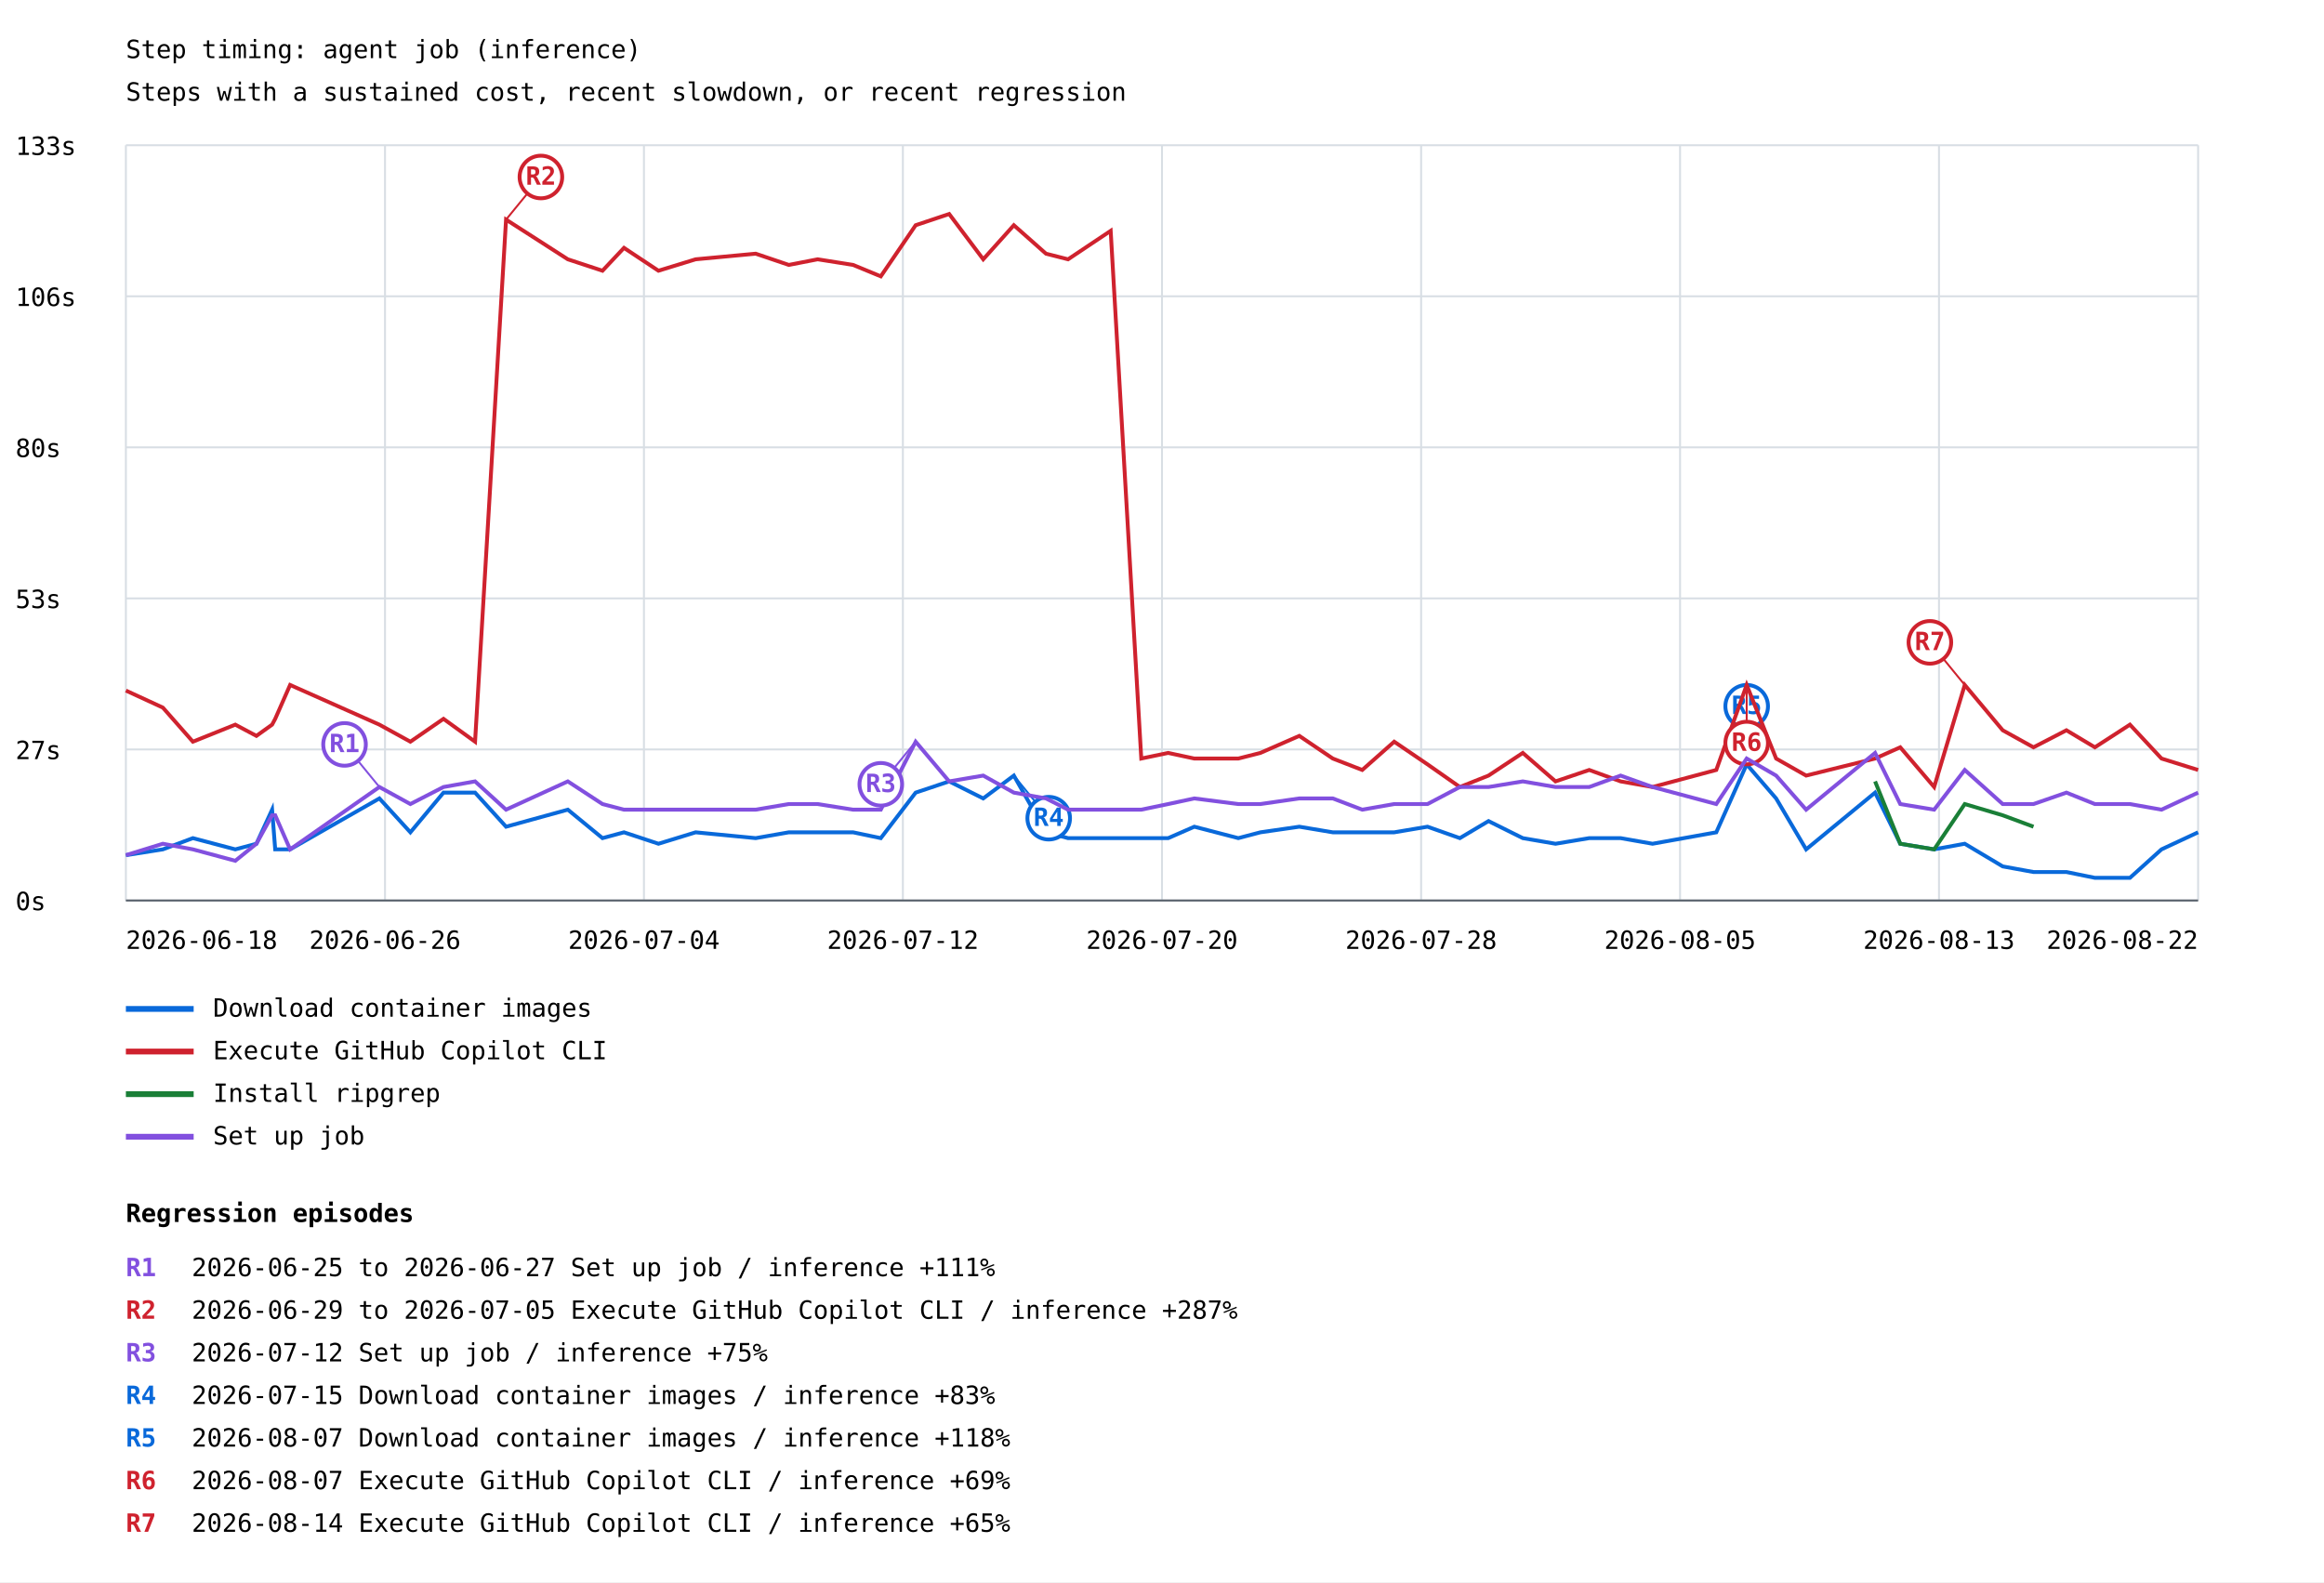
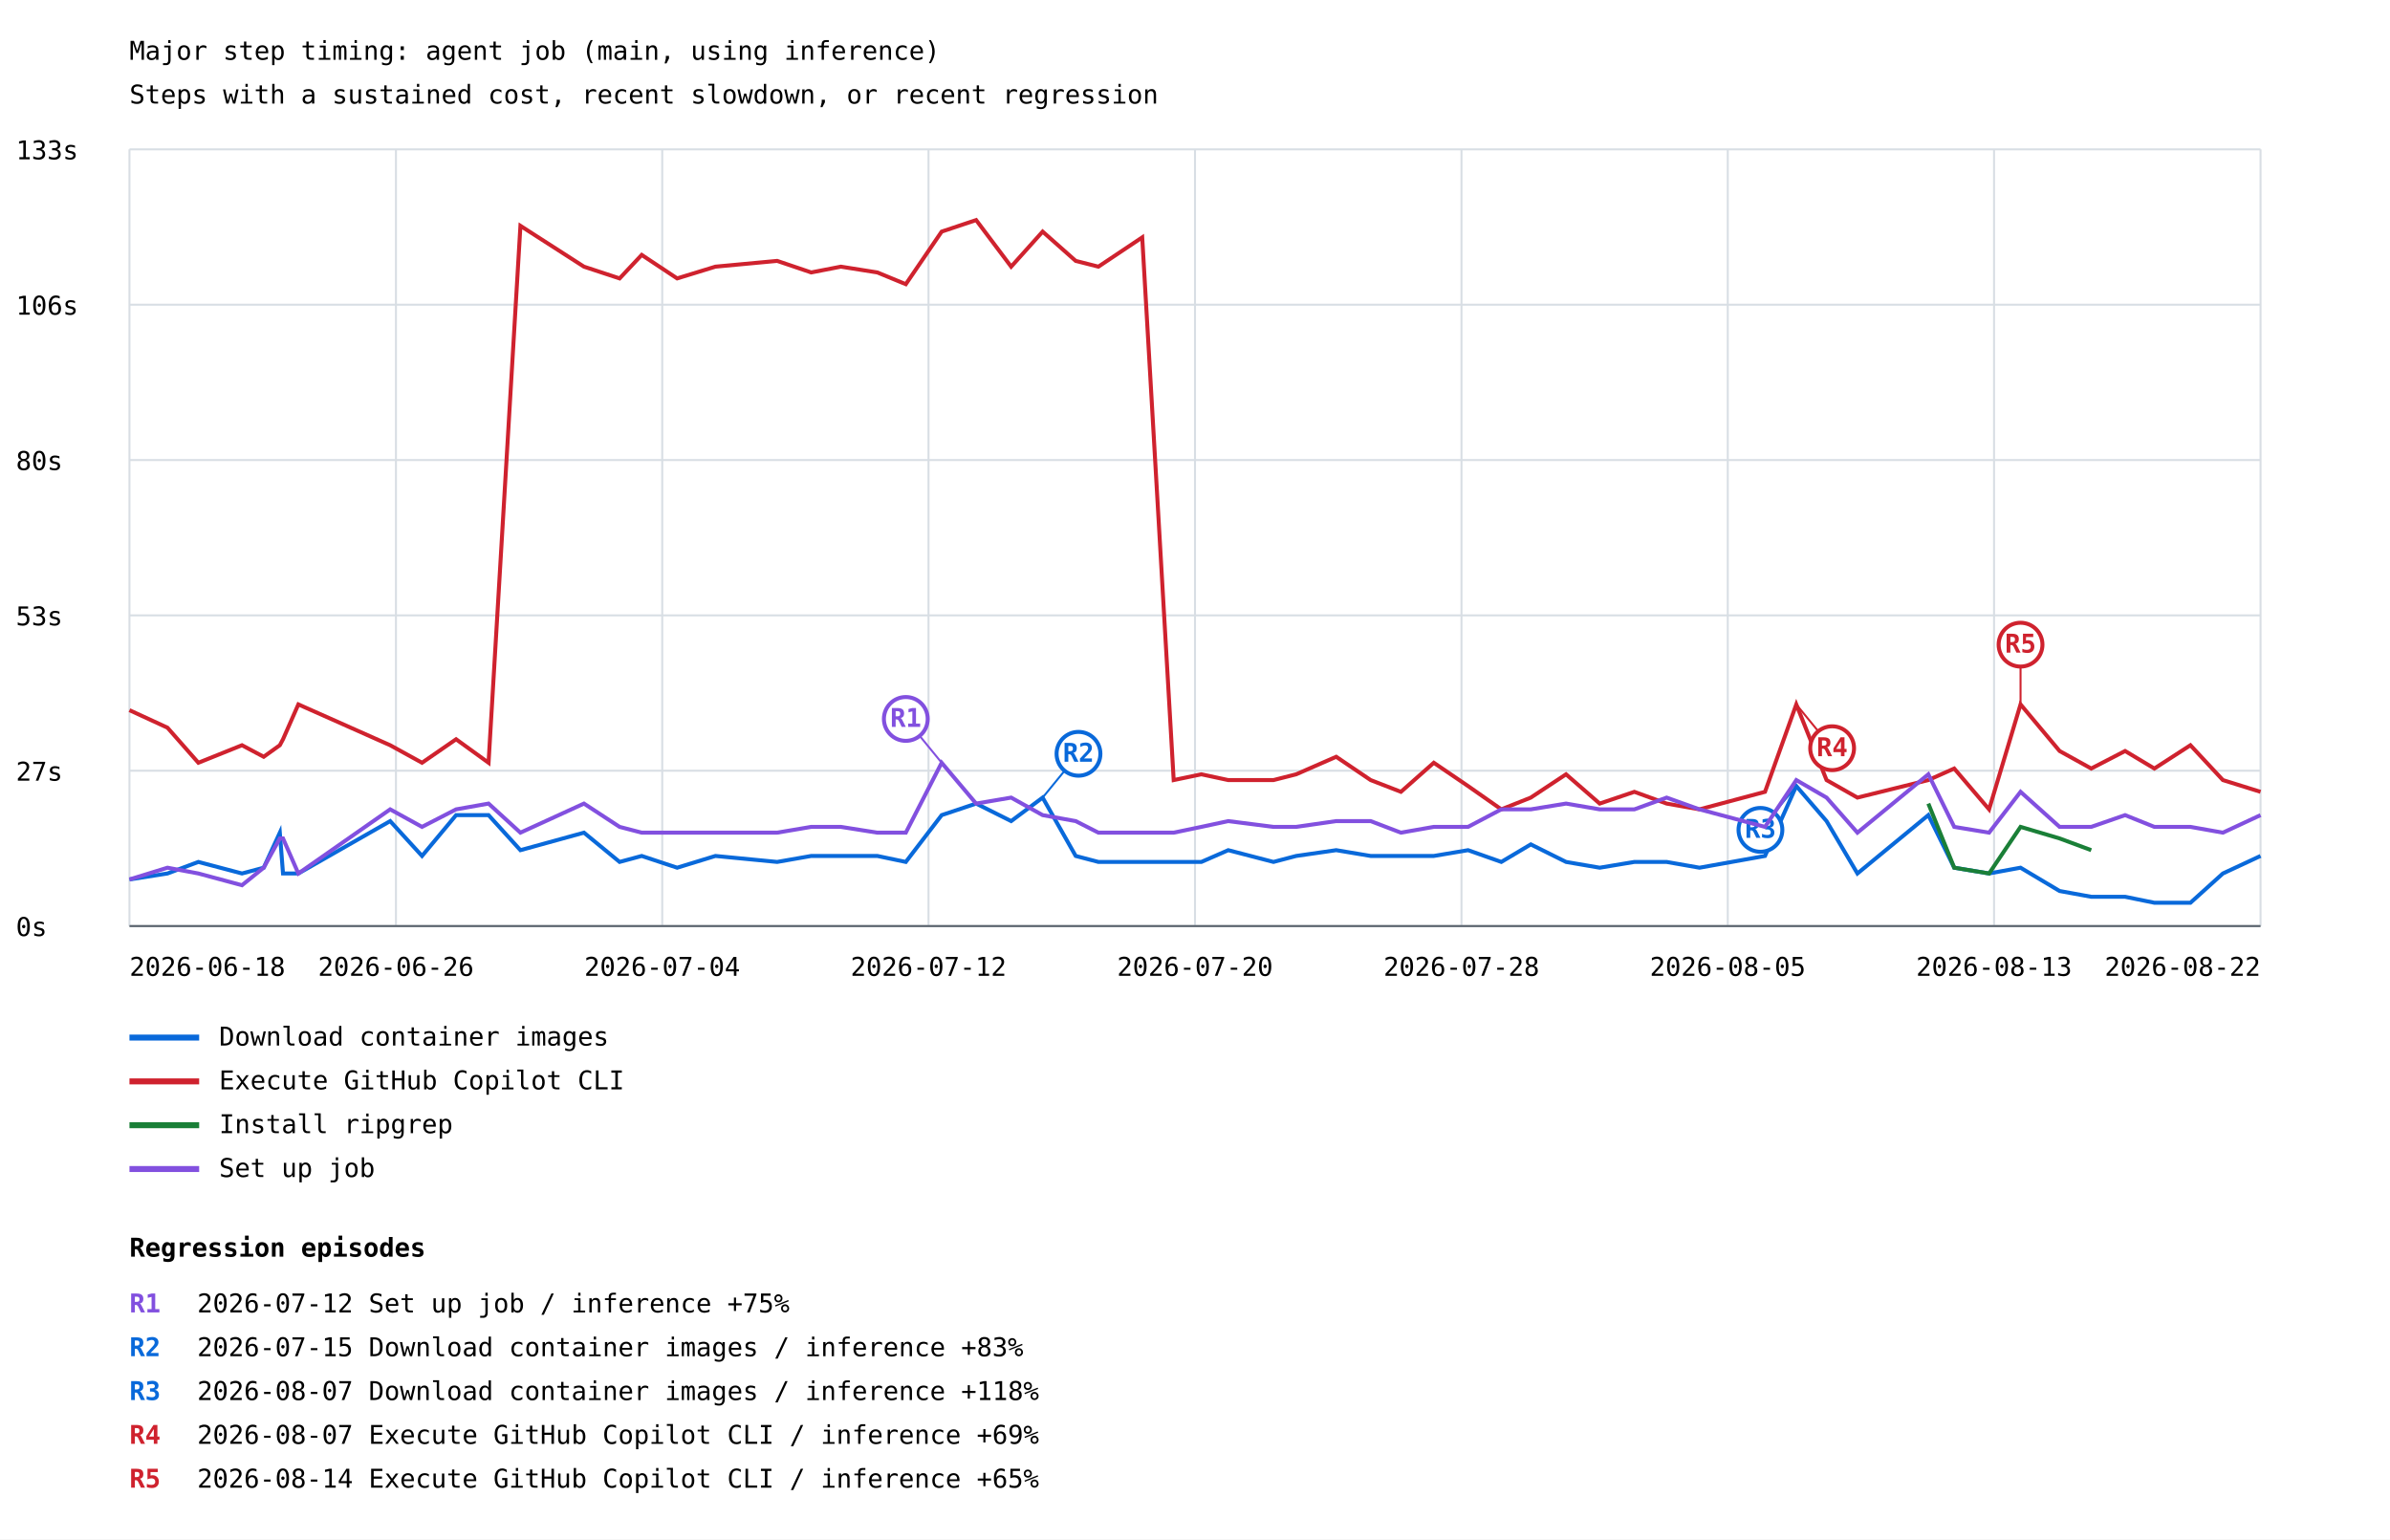
- <svg xmlns="http://www.w3.org/2000/svg" width="1200" height="817" viewBox="0 0 1200 817">
+ <svg xmlns="http://www.w3.org/2000/svg" width="1200" height="773" viewBox="0 0 1200 773">
  <rect width="100%" height="100%" fill="white" />
  <style>text{font-family:ui-monospace,monospace;font-size:13px}.axis{stroke:#57606a;stroke-width:1}.grid{stroke:#d8dee4;stroke-width:1}</style>
-   <text x="65" y="30" font-size="20">Step timing: agent job (inference)</text>
+   <text x="65" y="30" font-size="20">Major step timing: agent job (main, using inference)</text>
  <text x="65" y="52">Steps with a sustained cost, recent slowdown, or recent regression</text>
  <line class="grid" x1="65" y1="465.0" x2="1135" y2="465.0" />
  <text x="8" y="470.0">0s</text>
  <line class="grid" x1="65" y1="387.0" x2="1135" y2="387.0" />
  <text x="8" y="392.0">27s</text>
  <line class="grid" x1="65" y1="309.0" x2="1135" y2="309.0" />
  <text x="8" y="314.0">53s</text>
  <line class="grid" x1="65" y1="231.0" x2="1135" y2="231.0" />
  <text x="8" y="236.0">80s</text>
  <line class="grid" x1="65" y1="153.0" x2="1135" y2="153.0" />
  <text x="8" y="158.0">106s</text>
  <line class="grid" x1="65" y1="75.0" x2="1135" y2="75.0" />
  <text x="8" y="80.0">133s</text>
  <line class="grid" x1="65.0" y1="75" x2="65.0" y2="465" />
  <line class="grid" x1="198.8" y1="75" x2="198.8" y2="465" />
  <line class="grid" x1="332.5" y1="75" x2="332.5" y2="465" />
  <line class="grid" x1="466.2" y1="75" x2="466.2" y2="465" />
  <line class="grid" x1="600.0" y1="75" x2="600.0" y2="465" />
  <line class="grid" x1="733.8" y1="75" x2="733.8" y2="465" />
  <line class="grid" x1="867.5" y1="75" x2="867.5" y2="465" />
  <line class="grid" x1="1001.2" y1="75" x2="1001.2" y2="465" />
  <line class="grid" x1="1135.0" y1="75" x2="1135.0" y2="465" />
  <polyline points="65.0,441.6 84.1,438.6 99.6,432.8 121.5,438.6 132.4,435.7 140.5,418.1 142.1,438.6 149.8,438.6 195.9,412.3 211.9,429.8 229.0,409.3 245.3,409.3 261.3,426.9 293.2,418.1 311.1,432.8 322.2,429.8 340.0,435.7 359.2,429.8 390.2,432.8 407.3,429.8 422.2,429.8 440.5,429.8 454.8,432.8 472.8,409.3 490.1,403.5 507.7,412.3 523.5,400.5 540.1,429.8 551.5,432.8 573.5,432.8 589.3,432.8 603.2,432.8 616.7,426.9 639.4,432.8 650.8,429.8 670.9,426.9 688.2,429.8 703.4,429.8 719.9,429.8 737.1,426.9 753.8,432.8 768.6,424.0 786.3,432.8 803.2,435.7 820.6,432.8 836.8,432.8 853.3,435.7 886.2,429.8 901.9,394.7 917.1,412.3 932.6,438.6 968.2,409.3 981.2,435.7 998.7,438.6 1014.5,435.7 1034.1,447.4 1050.0,450.3 1067.0,450.3 1081.7,453.3 1099.8,453.3 1116.1,438.6 1135.0,429.8" fill="none" stroke="#0969da" stroke-width="2" />
-   <line x1="523.5" y1="400.5" x2="541.5" y2="422.5" stroke="#0969da" stroke-width="1" />
-   <circle cx="541.5" cy="422.5" r="11" fill="white" stroke="#0969da" stroke-width="2" />
-   <text x="541.5" y="426.5" fill="#0969da" font-size="10" font-weight="bold" text-anchor="middle">R4</text>
-   <line x1="901.9" y1="394.7" x2="901.9" y2="364.7" stroke="#0969da" stroke-width="1" />
-   <circle cx="901.9" cy="364.7" r="11" fill="white" stroke="#0969da" stroke-width="2" />
-   <text x="901.9" y="368.7" fill="#0969da" font-size="10" font-weight="bold" text-anchor="middle">R5</text>
+   <line x1="523.5" y1="400.5" x2="541.5" y2="378.5" stroke="#0969da" stroke-width="1" />
+   <circle cx="541.5" cy="378.5" r="11" fill="white" stroke="#0969da" stroke-width="2" />
+   <text x="541.5" y="382.5" fill="#0969da" font-size="10" font-weight="bold" text-anchor="middle">R2</text>
+   <line x1="901.9" y1="394.7" x2="883.9" y2="416.7" stroke="#0969da" stroke-width="1" />
+   <circle cx="883.9" cy="416.7" r="11" fill="white" stroke="#0969da" stroke-width="2" />
+   <text x="883.9" y="420.7" fill="#0969da" font-size="10" font-weight="bold" text-anchor="middle">R3</text>
  <line x1="65" y1="521" x2="100" y2="521" stroke="#0969da" stroke-width="3" />
  <text x="110" y="525">Download container images</text>
  <polyline points="65.0,356.6 84.1,365.4 99.6,383.0 121.5,374.2 132.4,380.0 140.5,374.2 142.1,371.2 149.8,353.7 195.9,374.2 211.9,383.0 229.0,371.2 245.3,383.0 261.3,113.4 293.2,133.9 311.1,139.8 322.2,128.0 340.0,139.8 359.2,133.9 390.2,131.0 407.3,136.8 422.2,133.9 440.5,136.8 454.8,142.7 472.8,116.3 490.1,110.5 507.7,133.9 523.5,116.3 540.1,131.0 551.5,133.9 573.5,119.2 589.3,391.7 603.2,388.8 616.7,391.7 639.4,391.7 650.8,388.8 670.9,380.0 688.2,391.7 703.4,397.6 719.9,383.0 737.1,394.7 753.8,406.4 768.6,400.5 786.3,388.8 803.2,403.5 820.6,397.6 836.8,403.5 853.3,406.4 886.2,397.6 901.9,353.7 917.1,391.7 932.6,400.5 968.2,391.7 981.2,385.9 998.7,406.4 1014.5,353.7 1034.1,377.1 1050.0,385.9 1067.0,377.1 1081.7,385.9 1099.8,374.2 1116.1,391.7 1135.0,397.6" fill="none" stroke="#cf222e" stroke-width="2" />
-   <line x1="261.3" y1="113.4" x2="279.3" y2="91.4" stroke="#cf222e" stroke-width="1" />
-   <circle cx="279.3" cy="91.4" r="11" fill="white" stroke="#cf222e" stroke-width="2" />
-   <text x="279.3" y="95.4" fill="#cf222e" font-size="10" font-weight="bold" text-anchor="middle">R2</text>
-   <line x1="901.9" y1="353.7" x2="901.9" y2="383.7" stroke="#cf222e" stroke-width="1" />
-   <circle cx="901.9" cy="383.7" r="11" fill="white" stroke="#cf222e" stroke-width="2" />
-   <text x="901.9" y="387.7" fill="#cf222e" font-size="10" font-weight="bold" text-anchor="middle">R6</text>
-   <line x1="1014.5" y1="353.7" x2="996.5" y2="331.7" stroke="#cf222e" stroke-width="1" />
-   <circle cx="996.5" cy="331.7" r="11" fill="white" stroke="#cf222e" stroke-width="2" />
-   <text x="996.5" y="335.7" fill="#cf222e" font-size="10" font-weight="bold" text-anchor="middle">R7</text>
+   <line x1="901.9" y1="353.7" x2="919.9" y2="375.7" stroke="#cf222e" stroke-width="1" />
+   <circle cx="919.9" cy="375.7" r="11" fill="white" stroke="#cf222e" stroke-width="2" />
+   <text x="919.9" y="379.7" fill="#cf222e" font-size="10" font-weight="bold" text-anchor="middle">R4</text>
+   <line x1="1014.5" y1="353.7" x2="1014.5" y2="323.7" stroke="#cf222e" stroke-width="1" />
+   <circle cx="1014.5" cy="323.7" r="11" fill="white" stroke="#cf222e" stroke-width="2" />
+   <text x="1014.5" y="327.7" fill="#cf222e" font-size="10" font-weight="bold" text-anchor="middle">R5</text>
  <line x1="65" y1="543" x2="100" y2="543" stroke="#cf222e" stroke-width="3" />
  <text x="110" y="547">Execute GitHub Copilot CLI</text>
  <polyline points="968.2,403.5 981.2,435.7 998.7,438.6 1014.5,415.2 1034.1,421.0 1050.0,426.9" fill="none" stroke="#1a7f37" stroke-width="2" />
  <line x1="65" y1="565" x2="100" y2="565" stroke="#1a7f37" stroke-width="3" />
  <text x="110" y="569">Install ripgrep</text>
  <polyline points="65.0,441.6 84.1,435.7 99.6,438.6 121.5,444.5 132.4,435.7 140.5,421.0 142.1,421.0 149.8,438.6 195.9,406.4 211.9,415.2 229.0,406.4 245.3,403.5 261.3,418.1 293.2,403.5 311.1,415.2 322.2,418.1 340.0,418.1 359.2,418.1 390.2,418.1 407.3,415.2 422.2,415.2 440.5,418.1 454.8,418.1 472.8,383.0 490.1,403.5 507.7,400.5 523.5,409.3 540.1,412.3 551.5,418.1 573.5,418.1 589.3,418.1 603.2,415.2 616.7,412.3 639.4,415.2 650.8,415.2 670.9,412.3 688.2,412.3 703.4,418.1 719.9,415.2 737.1,415.2 753.8,406.4 768.6,406.4 786.3,403.5 803.2,406.4 820.6,406.4 836.8,400.5 853.3,406.4 886.2,415.2 901.9,391.7 917.1,400.5 932.6,418.1 968.2,388.8 981.2,415.2 998.7,418.1 1014.5,397.6 1034.1,415.2 1050.0,415.2 1067.0,409.3 1081.7,415.2 1099.8,415.2 1116.1,418.1 1135.0,409.3" fill="none" stroke="#8250df" stroke-width="2" />
-   <line x1="195.9" y1="406.4" x2="177.9" y2="384.4" stroke="#8250df" stroke-width="1" />
-   <circle cx="177.9" cy="384.4" r="11" fill="white" stroke="#8250df" stroke-width="2" />
-   <text x="177.9" y="388.4" fill="#8250df" font-size="10" font-weight="bold" text-anchor="middle">R1</text>
-   <line x1="472.8" y1="383.0" x2="454.8" y2="405.0" stroke="#8250df" stroke-width="1" />
-   <circle cx="454.8" cy="405.0" r="11" fill="white" stroke="#8250df" stroke-width="2" />
-   <text x="454.8" y="409.0" fill="#8250df" font-size="10" font-weight="bold" text-anchor="middle">R3</text>
+   <line x1="472.8" y1="383.0" x2="454.8" y2="361.0" stroke="#8250df" stroke-width="1" />
+   <circle cx="454.8" cy="361.0" r="11" fill="white" stroke="#8250df" stroke-width="2" />
+   <text x="454.8" y="365.0" fill="#8250df" font-size="10" font-weight="bold" text-anchor="middle">R1</text>
  <line x1="65" y1="587" x2="100" y2="587" stroke="#8250df" stroke-width="3" />
  <text x="110" y="591">Set up job</text>
  <text x="65.0" y="490" text-anchor="start">2026-06-18</text>
  <text x="198.8" y="490" text-anchor="middle">2026-06-26</text>
  <text x="332.5" y="490" text-anchor="middle">2026-07-04</text>
  <text x="466.2" y="490" text-anchor="middle">2026-07-12</text>
  <text x="600.0" y="490" text-anchor="middle">2026-07-20</text>
  <text x="733.8" y="490" text-anchor="middle">2026-07-28</text>
  <text x="867.5" y="490" text-anchor="middle">2026-08-05</text>
  <text x="1001.2" y="490" text-anchor="middle">2026-08-13</text>
  <text x="1135.0" y="490" text-anchor="end">2026-08-22</text>
  <line class="axis" x1="65" y1="465" x2="1135" y2="465" />
  <text x="65" y="631" font-size="16" font-weight="bold">Regression episodes</text>
  <text x="65" y="659" fill="#8250df" font-weight="bold">R1</text>
-   <text x="99" y="659">2026-06-25 to 2026-06-27  Set up job / inference  +111%</text>
-   <text x="65" y="681" fill="#cf222e" font-weight="bold">R2</text>
-   <text x="99" y="681">2026-06-29 to 2026-07-05  Execute GitHub Copilot CLI / inference  +287%</text>
-   <text x="65" y="703" fill="#8250df" font-weight="bold">R3</text>
-   <text x="99" y="703">2026-07-12  Set up job / inference  +75%</text>
-   <text x="65" y="725" fill="#0969da" font-weight="bold">R4</text>
-   <text x="99" y="725">2026-07-15  Download container images / inference  +83%</text>
-   <text x="65" y="747" fill="#0969da" font-weight="bold">R5</text>
-   <text x="99" y="747">2026-08-07  Download container images / inference  +118%</text>
-   <text x="65" y="769" fill="#cf222e" font-weight="bold">R6</text>
-   <text x="99" y="769">2026-08-07  Execute GitHub Copilot CLI / inference  +69%</text>
-   <text x="65" y="791" fill="#cf222e" font-weight="bold">R7</text>
-   <text x="99" y="791">2026-08-14  Execute GitHub Copilot CLI / inference  +65%</text>
+   <text x="99" y="659">2026-07-12  Set up job / inference  +75%</text>
+   <text x="65" y="681" fill="#0969da" font-weight="bold">R2</text>
+   <text x="99" y="681">2026-07-15  Download container images / inference  +83%</text>
+   <text x="65" y="703" fill="#0969da" font-weight="bold">R3</text>
+   <text x="99" y="703">2026-08-07  Download container images / inference  +118%</text>
+   <text x="65" y="725" fill="#cf222e" font-weight="bold">R4</text>
+   <text x="99" y="725">2026-08-07  Execute GitHub Copilot CLI / inference  +69%</text>
+   <text x="65" y="747" fill="#cf222e" font-weight="bold">R5</text>
+   <text x="99" y="747">2026-08-14  Execute GitHub Copilot CLI / inference  +65%</text>
</svg>
